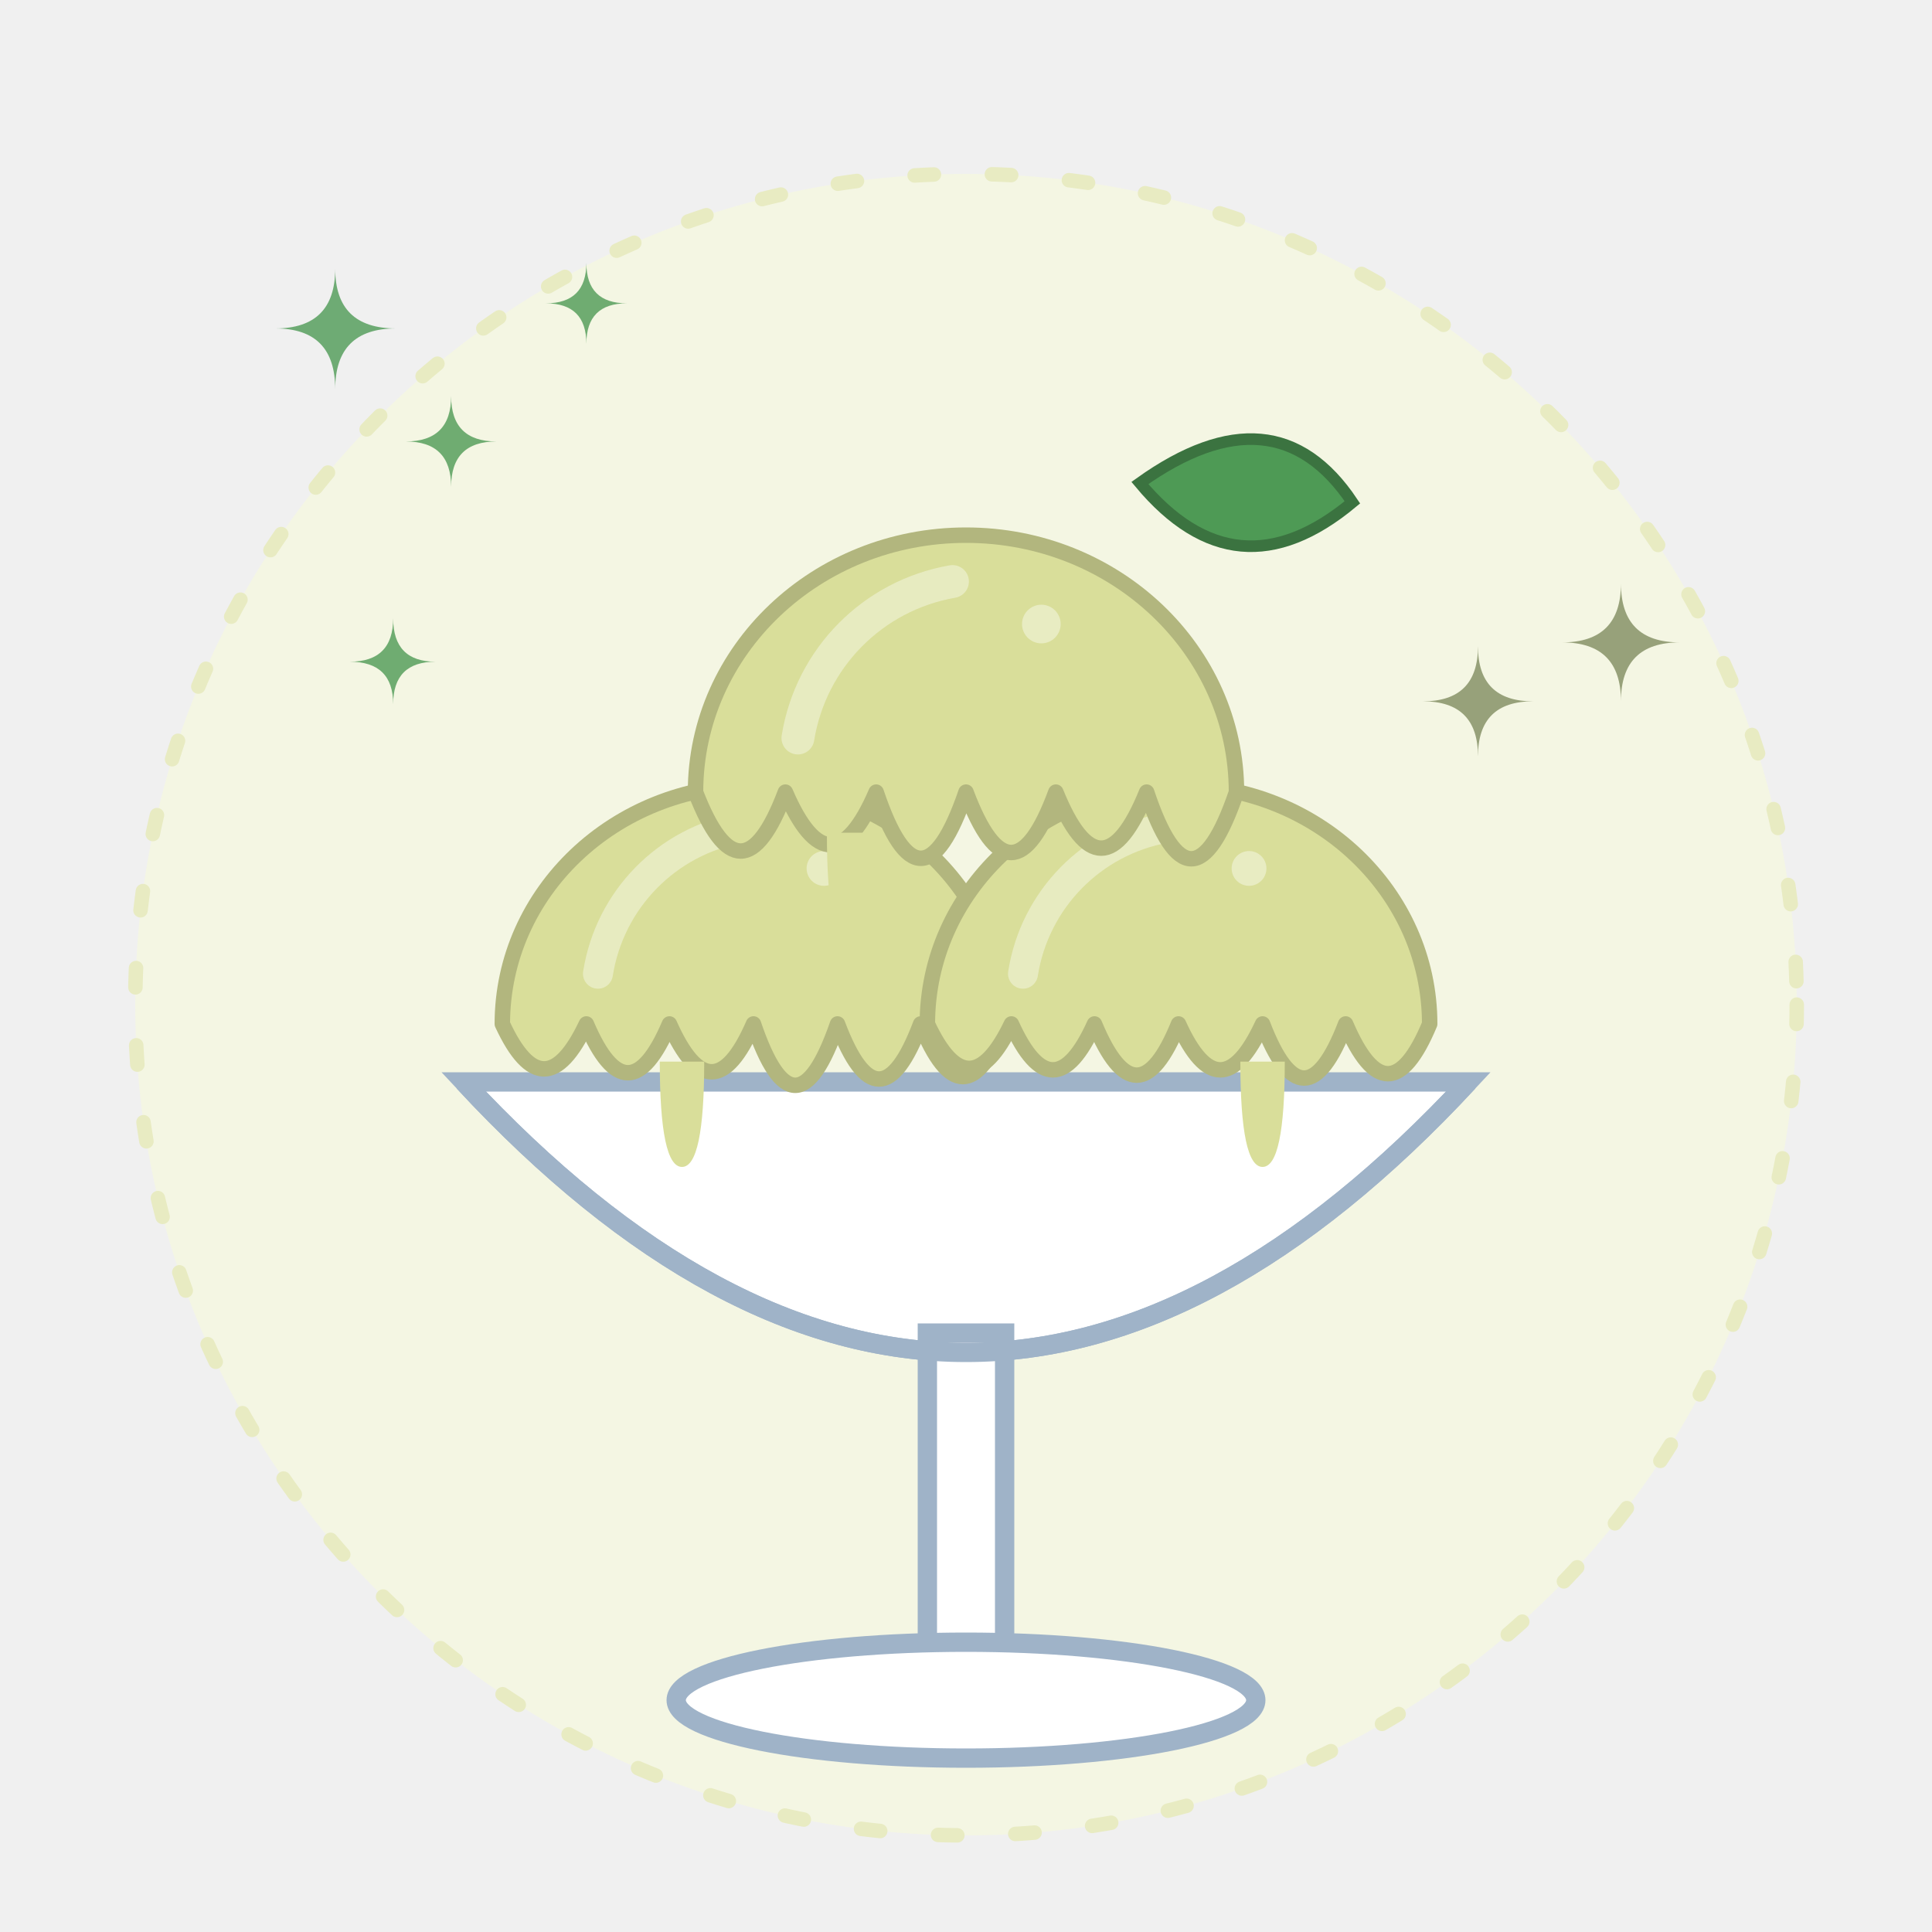
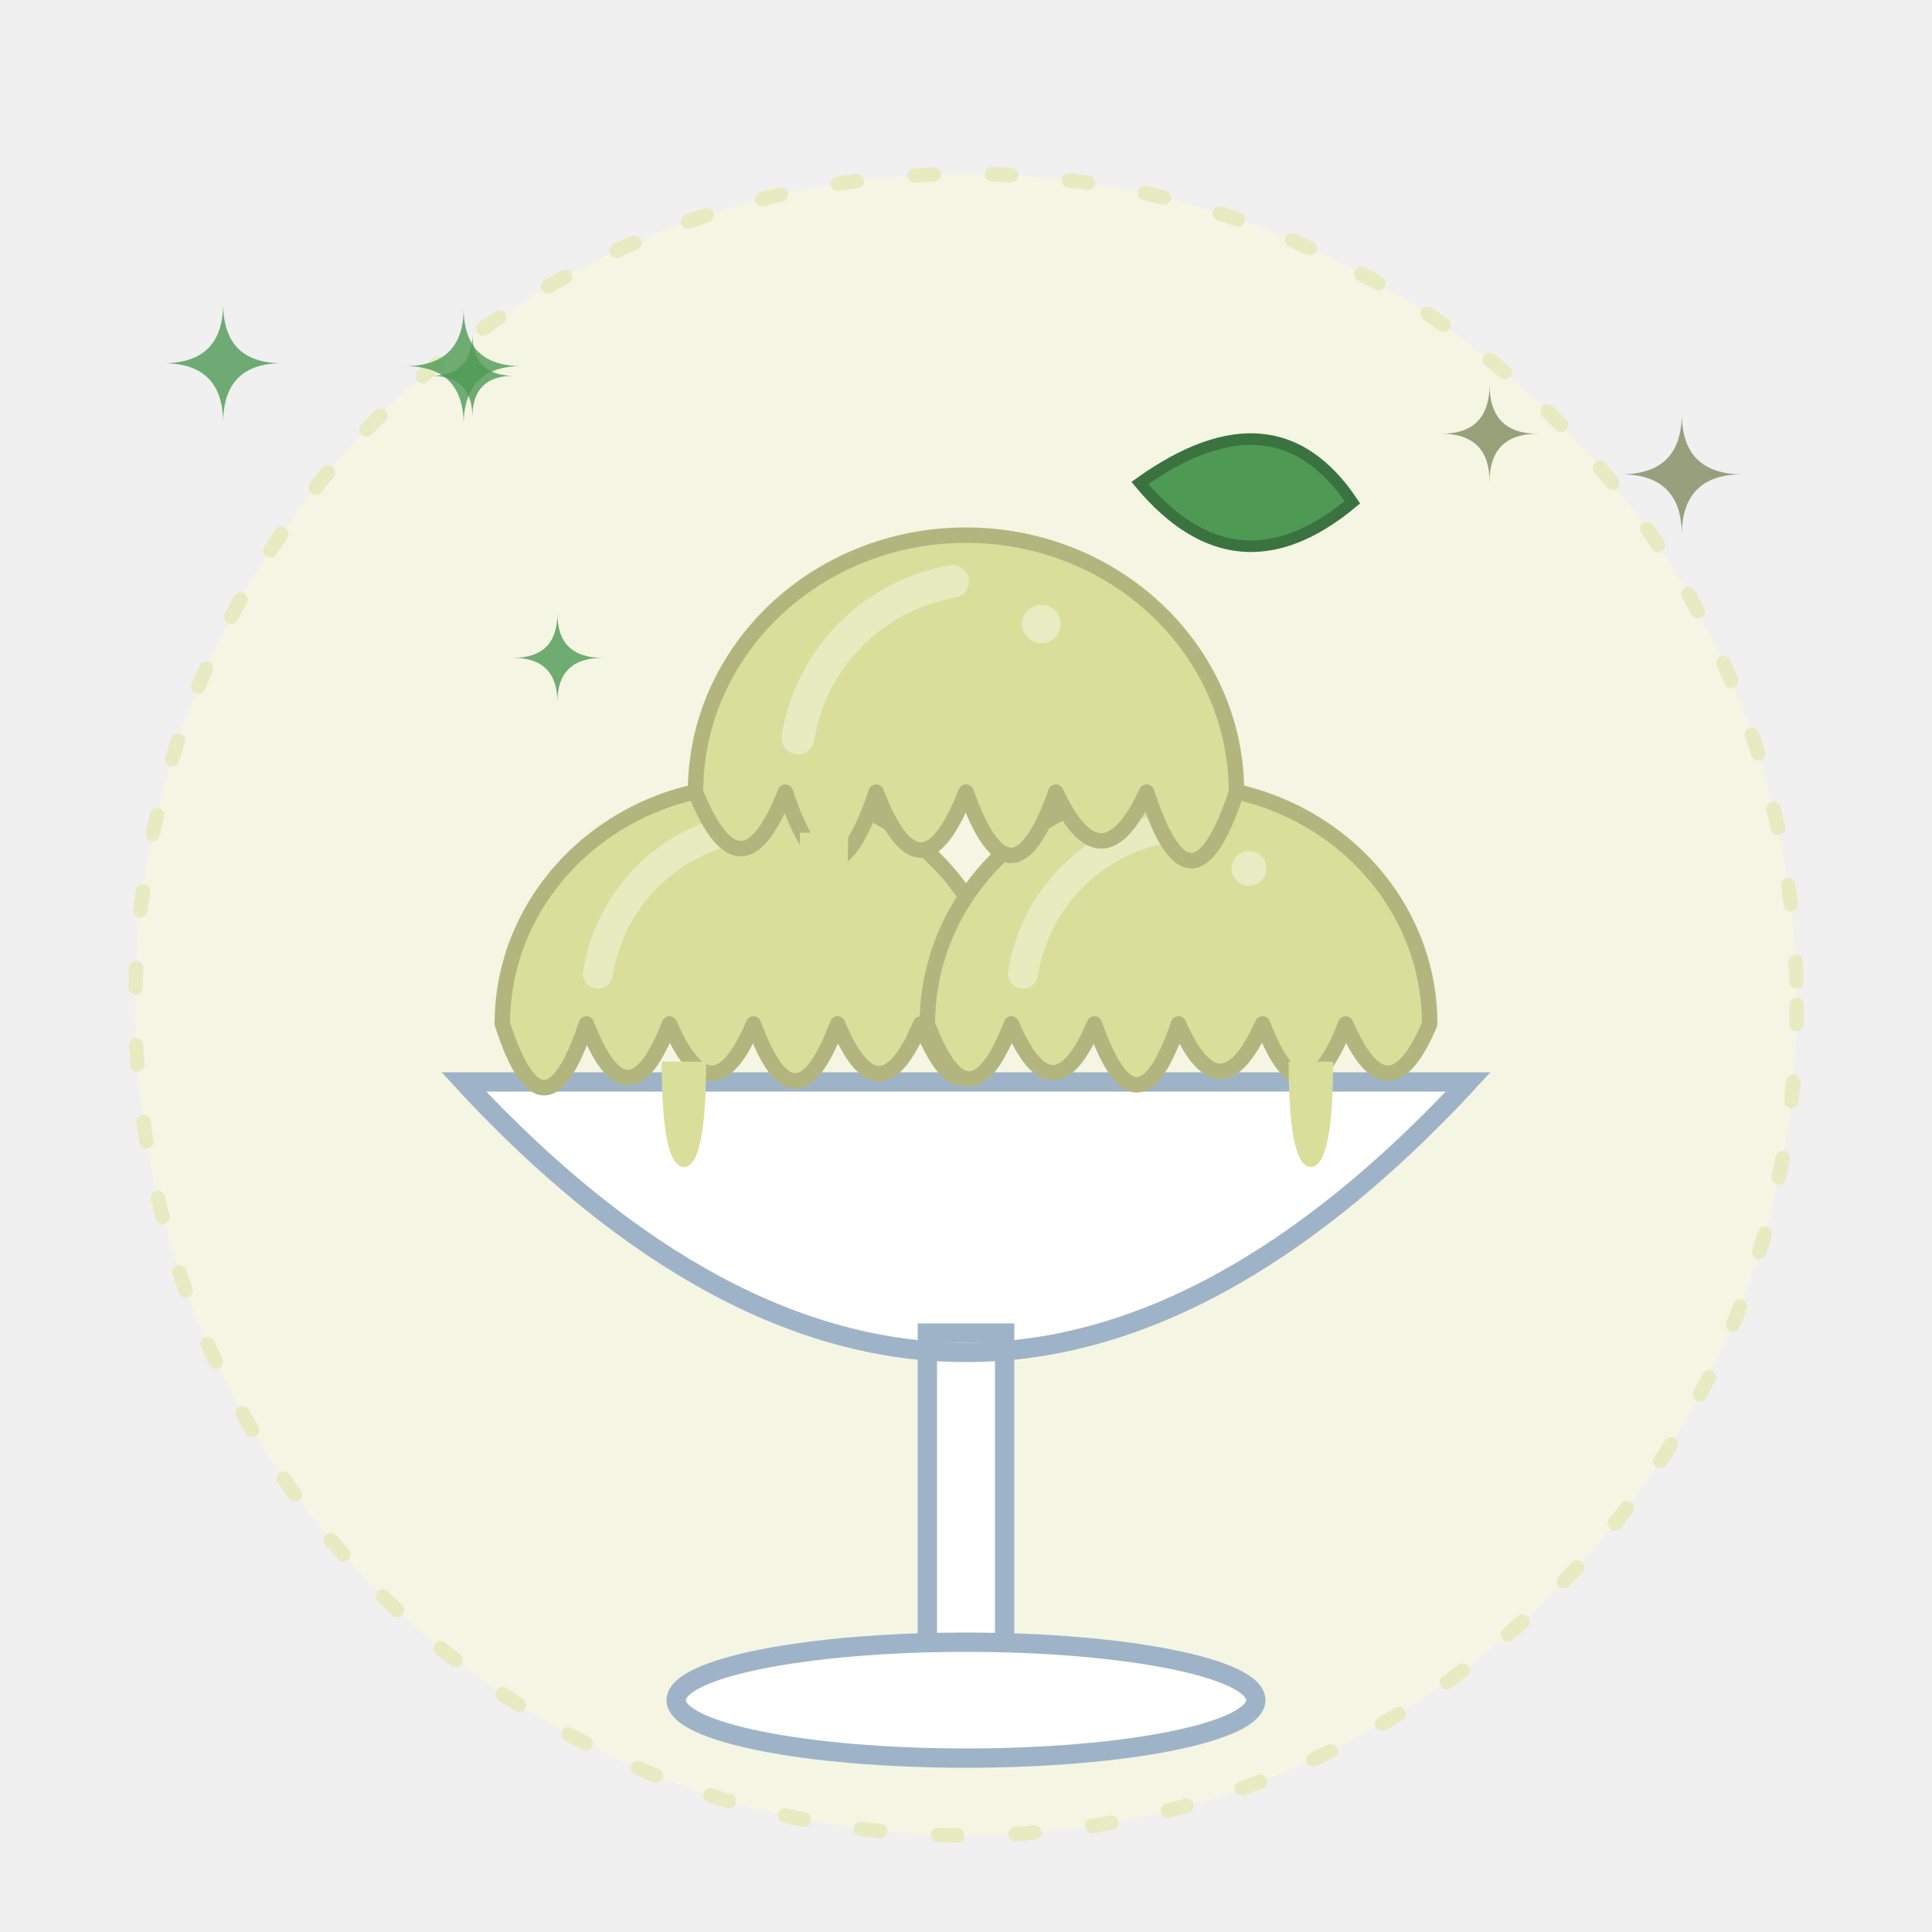
<svg xmlns="http://www.w3.org/2000/svg" viewBox="0 0 200 200" class="art">
  <circle cx="100" cy="104" r="86" fill="#F4F6E3" />
  <circle cx="100" cy="104" r="86" fill="none" stroke="#E8EBC2" stroke-width="1.5" stroke-dasharray="2 6" stroke-linecap="round" />
-   <path d="M60.7,27.2 Q60.7,31.4 64.9,31.4 Q60.7,31.4 60.7,35.6 Q60.7,31.4 56.5,31.4 Q60.7,31.4 60.7,27.2Z" fill="#4E9A55" opacity="0.8" />
-   <path d="M40.7,64.0 Q40.7,68.5 45.1,68.5 Q40.7,68.5 40.7,72.9 Q40.7,68.5 36.2,68.5 Q40.7,68.5 40.7,64.0Z" fill="#4E9A55" opacity="0.8" />
-   <path d="M46.7,41.0 Q46.7,45.7 51.4,45.7 Q46.7,45.7 46.7,50.4 Q46.7,45.7 42.0,45.7 Q46.7,45.7 46.7,41.0Z" fill="#4E9A55" opacity="0.8" />
-   <path d="M34.7,27.8 Q34.7,34.0 41.0,34.0 Q34.7,34.0 34.7,40.3 Q34.7,34.0 28.5,34.0 Q34.7,34.0 34.7,27.8Z" fill="#4E9A55" opacity="0.8" />
-   <path d="M167.8,60.4 Q167.8,66.5 173.9,66.5 Q167.8,66.5 167.8,72.6 Q167.8,66.5 161.7,66.5 Q167.8,66.5 167.8,60.4Z" fill="#808C60" opacity="0.8" />
-   <path d="M153.0,66.9 Q153.0,72.6 158.7,72.6 Q153.0,72.6 153.0,78.3 Q153.0,72.6 147.3,72.6 Q153.0,72.6 153.0,66.9Z" fill="#808C60" opacity="0.8" />
+   <path d="M23.1,31.4 Q23.1,37.6 29.2,37.6 Q23.1,37.6 23.1,43.8 Q23.1,37.6 16.9,37.6 Q23.1,37.6 23.1,31.4Z" fill="#4E9A55" opacity="0.8" />
+   <path d="M48.9,34.6 Q48.9,38.9 53.2,38.9 Q48.9,38.9 48.9,43.2 Q48.9,38.9 44.6,38.9 Q48.9,38.9 48.9,34.6Z" fill="#4E9A55" opacity="0.8" />
+   <path d="M48.0,31.9 Q48.0,37.9 54.0,37.9 Q48.0,37.9 48.0,44.0 Q48.0,37.9 41.9,37.9 Q48.0,37.9 48.0,31.9Z" fill="#4E9A55" opacity="0.8" />
+   <path d="M57.7,63.5 Q57.7,68.1 62.4,68.1 Q57.7,68.1 57.7,72.7 Q57.7,68.1 53.1,68.1 Q57.7,68.1 57.7,63.5Z" fill="#4E9A55" opacity="0.8" />
+   <path d="M154.2,39.8 Q154.2,44.9 159.2,44.9 Q154.2,44.9 154.2,49.9 Q154.2,44.9 149.2,44.9 Q154.2,44.9 154.2,39.8Z" fill="#808C60" opacity="0.8" />
+   <path d="M174.1,42.8 Q174.1,49.1 180.4,49.1 Q174.1,49.1 174.1,55.4 Q174.1,49.1 167.8,49.1 Q174.1,49.1 174.1,42.8Z" fill="#808C60" opacity="0.8" />
  <path d="M48,112 Q100,168 152,112 Z" fill="#FFFFFF" stroke="#9FB3C8" stroke-width="2" />
  <rect x="96" y="138" width="8" height="34" fill="#FFFFFF" stroke="#9FB3C8" stroke-width="2" />
  <ellipse cx="100" cy="176" rx="30" ry="6" fill="#FFFFFF" stroke="#9FB3C8" stroke-width="2" />
-   <path d="M52.0,106.0 A26.0,24.7 0 0 1 104.0,106.0 Q99.7,116.9 95.3,106.0 Q91.0,117.4 86.7,106.0 Q82.3,118.7 78.0,106.0 Q73.7,115.9 69.3,106.0 Q65.0,116.1 60.7,106.0 Q56.3,115.3 52.0,106.0 Z" fill="#D9DE9A" stroke="#B2B67E" stroke-width="1.6" stroke-linejoin="round" />
-   <path d="M68.3,109.9 q0,10.9 2.3,10.9 q2.3,0 2.3,-10.9z" fill="#D9DE9A" />
+   <path d="M52.0,106.0 A26.0,24.7 0 0 1 104.0,106.0 Q99.7,117.2 95.3,106.0 Q91.0,116.3 86.7,106.0 Q82.3,117.8 78.0,106.0 Q73.7,116.2 69.3,106.0 Q65.0,117.1 60.7,106.0 Q56.3,119.2 52.0,106.0 Z" fill="#D9DE9A" stroke="#B2B67E" stroke-width="1.6" stroke-linejoin="round" />
+   <path d="M68.5,109.9 q0,10.9 2.3,10.9 q2.3,0 2.3,-10.9z" fill="#D9DE9A" />
  <path d="M61.9,100.8 A18.2,18.2 0 0 1 76.7,85.7" fill="none" stroke="#EAEDC7" stroke-width="3.1" stroke-linecap="round" opacity="0.85" />
  <circle cx="85.3" cy="89.9" r="1.8" fill="#EAEDC7" opacity="0.9" />
-   <path d="M96.0,106.0 A26.0,24.7 0 0 1 148.0,106.0 Q143.7,116.3 139.3,106.0 Q135.0,117.2 130.7,106.0 Q126.3,115.5 122.0,106.0 Q117.7,116.6 113.3,106.0 Q109.0,115.5 104.7,106.0 Q100.3,115.2 96.0,106.0 Z" fill="#D9DE9A" stroke="#B2B67E" stroke-width="1.6" stroke-linejoin="round" />
-   <path d="M128.4,109.9 q0,10.9 2.3,10.9 q2.3,0 2.3,-10.9z" fill="#D9DE9A" />
+   <path d="M96.0,106.0 A26.0,24.7 0 0 1 148.0,106.0 Q143.7,116.2 139.3,106.0 Q135.0,117.2 130.7,106.0 Q126.3,115.8 122.0,106.0 Q117.7,118.6 113.3,106.0 Q109.0,116.1 104.7,106.0 Q100.3,117.4 96.0,106.0 Z" fill="#D9DE9A" stroke="#B2B67E" stroke-width="1.6" stroke-linejoin="round" />
+   <path d="M133.4,109.9 q0,10.9 2.3,10.9 q2.3,0 2.3,-10.9z" fill="#D9DE9A" />
  <path d="M105.9,100.8 A18.2,18.2 0 0 1 120.7,85.7" fill="none" stroke="#EAEDC7" stroke-width="3.1" stroke-linecap="round" opacity="0.85" />
  <circle cx="129.3" cy="89.9" r="1.8" fill="#EAEDC7" opacity="0.9" />
-   <path d="M72.0,82.0 A28.0,26.6 0 0 1 128.0,82.0 Q123.3,95.8 118.7,82.0 Q114.0,93.6 109.3,82.0 Q104.7,94.5 100.0,82.0 Q95.3,95.7 90.7,82.0 Q86.0,92.9 81.3,82.0 Q76.7,94.2 72.0,82.0 Z" fill="#D9DE9A" stroke="#B2B67E" stroke-width="1.6" stroke-linejoin="round" />
-   <path d="M85.6,86.2 q0,11.8 2.5,11.8 q2.5,0 2.5,-11.8z" fill="#D9DE9A" />
+   <path d="M72.0,82.0 A28.0,26.6 0 0 1 128.0,82.0 Q123.3,96.2 118.7,82.0 Q114.0,92.1 109.3,82.0 Q104.7,95.1 100.0,82.0 Q95.3,94.0 90.7,82.0 Q86.0,96.1 81.3,82.0 Q76.7,93.7 72.0,82.0 Z" fill="#D9DE9A" stroke="#B2B67E" stroke-width="1.6" stroke-linejoin="round" />
+   <path d="M82.8,86.2 q0,11.8 2.5,11.8 q2.5,0 2.5,-11.8z" fill="#D9DE9A" />
  <path d="M82.6,76.4 A19.6,19.6 0 0 1 98.6,60.2" fill="none" stroke="#EAEDC7" stroke-width="3.4" stroke-linecap="round" opacity="0.85" />
  <circle cx="107.8" cy="64.6" r="2.0" fill="#EAEDC7" opacity="0.9" />
  <path d="M118,50 q14,-10 22,2 q-12,10 -22,-2z" fill="#4E9A55" stroke="#3B7340" stroke-width="1.2" />
  <path d="M48,112 Q100,168 152,112" fill="none" stroke="#9FB3C8" stroke-width="2" />
</svg>
